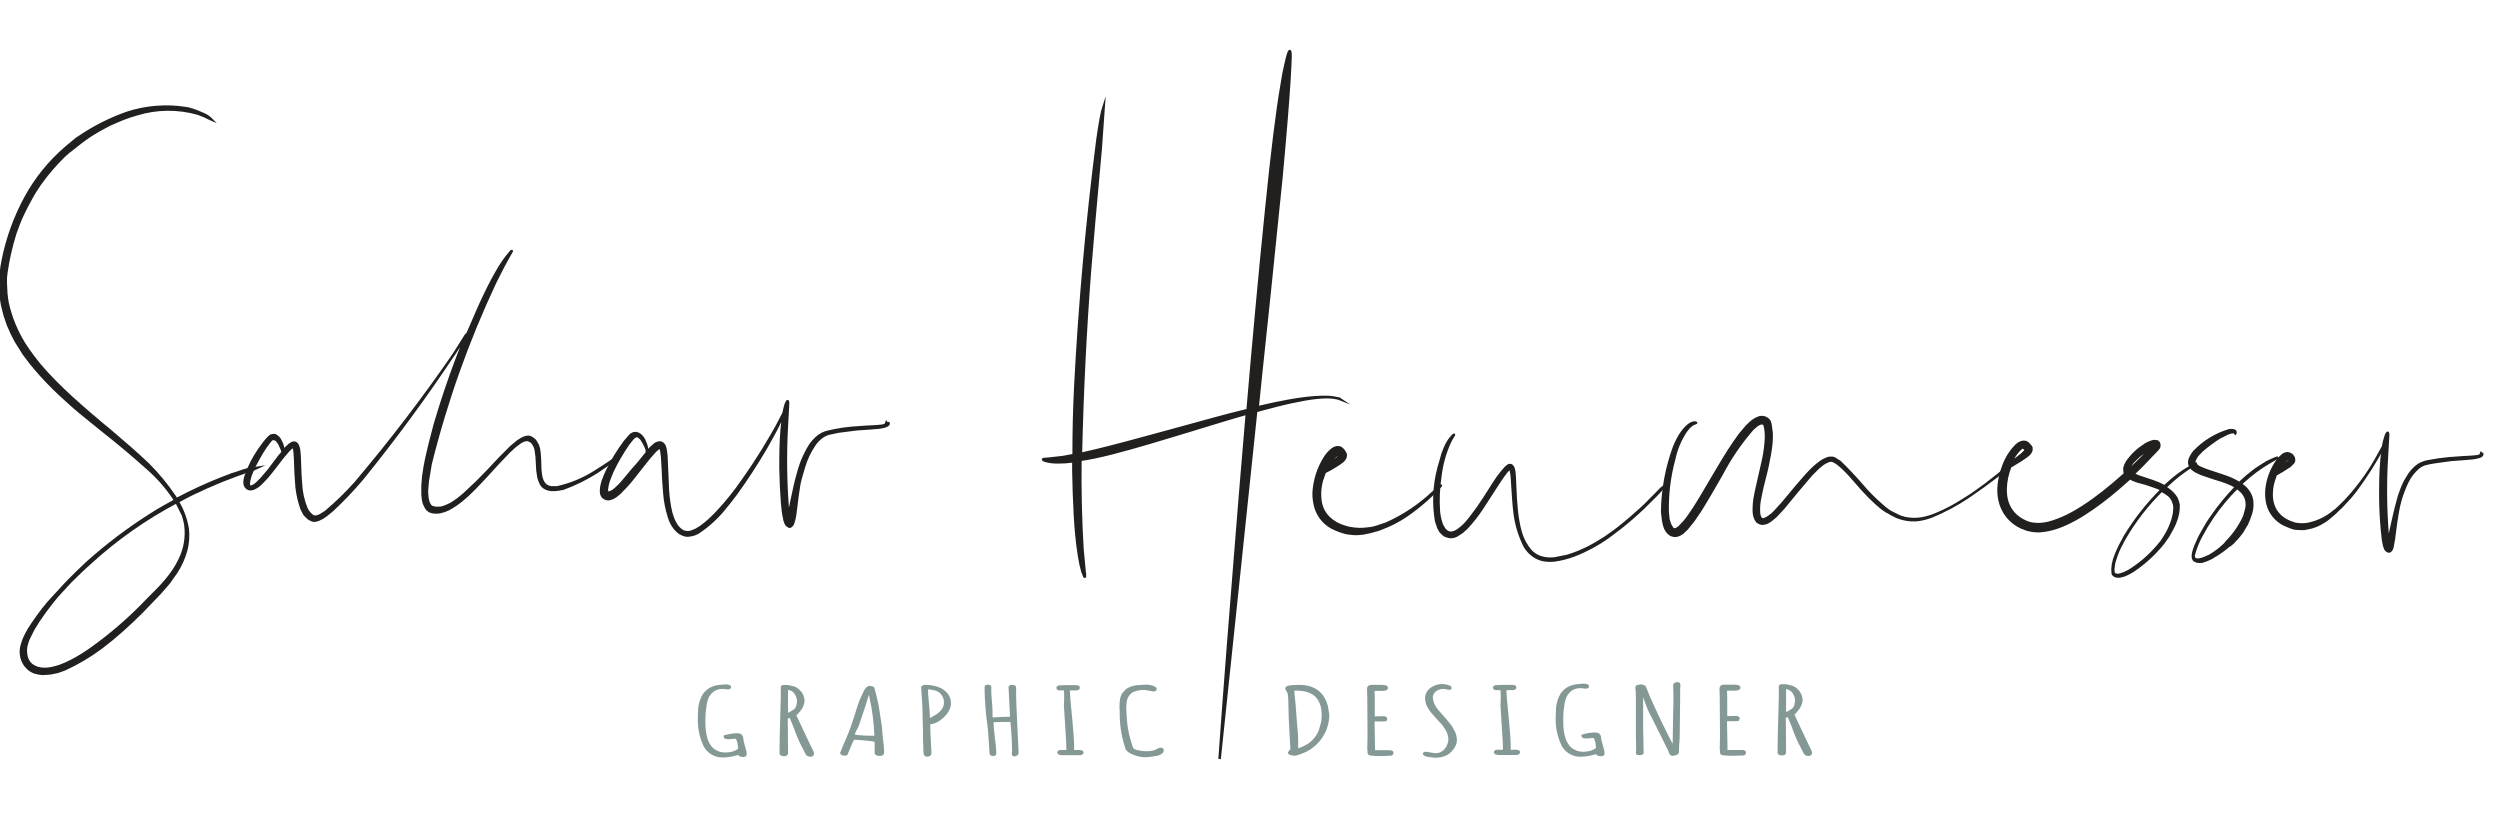
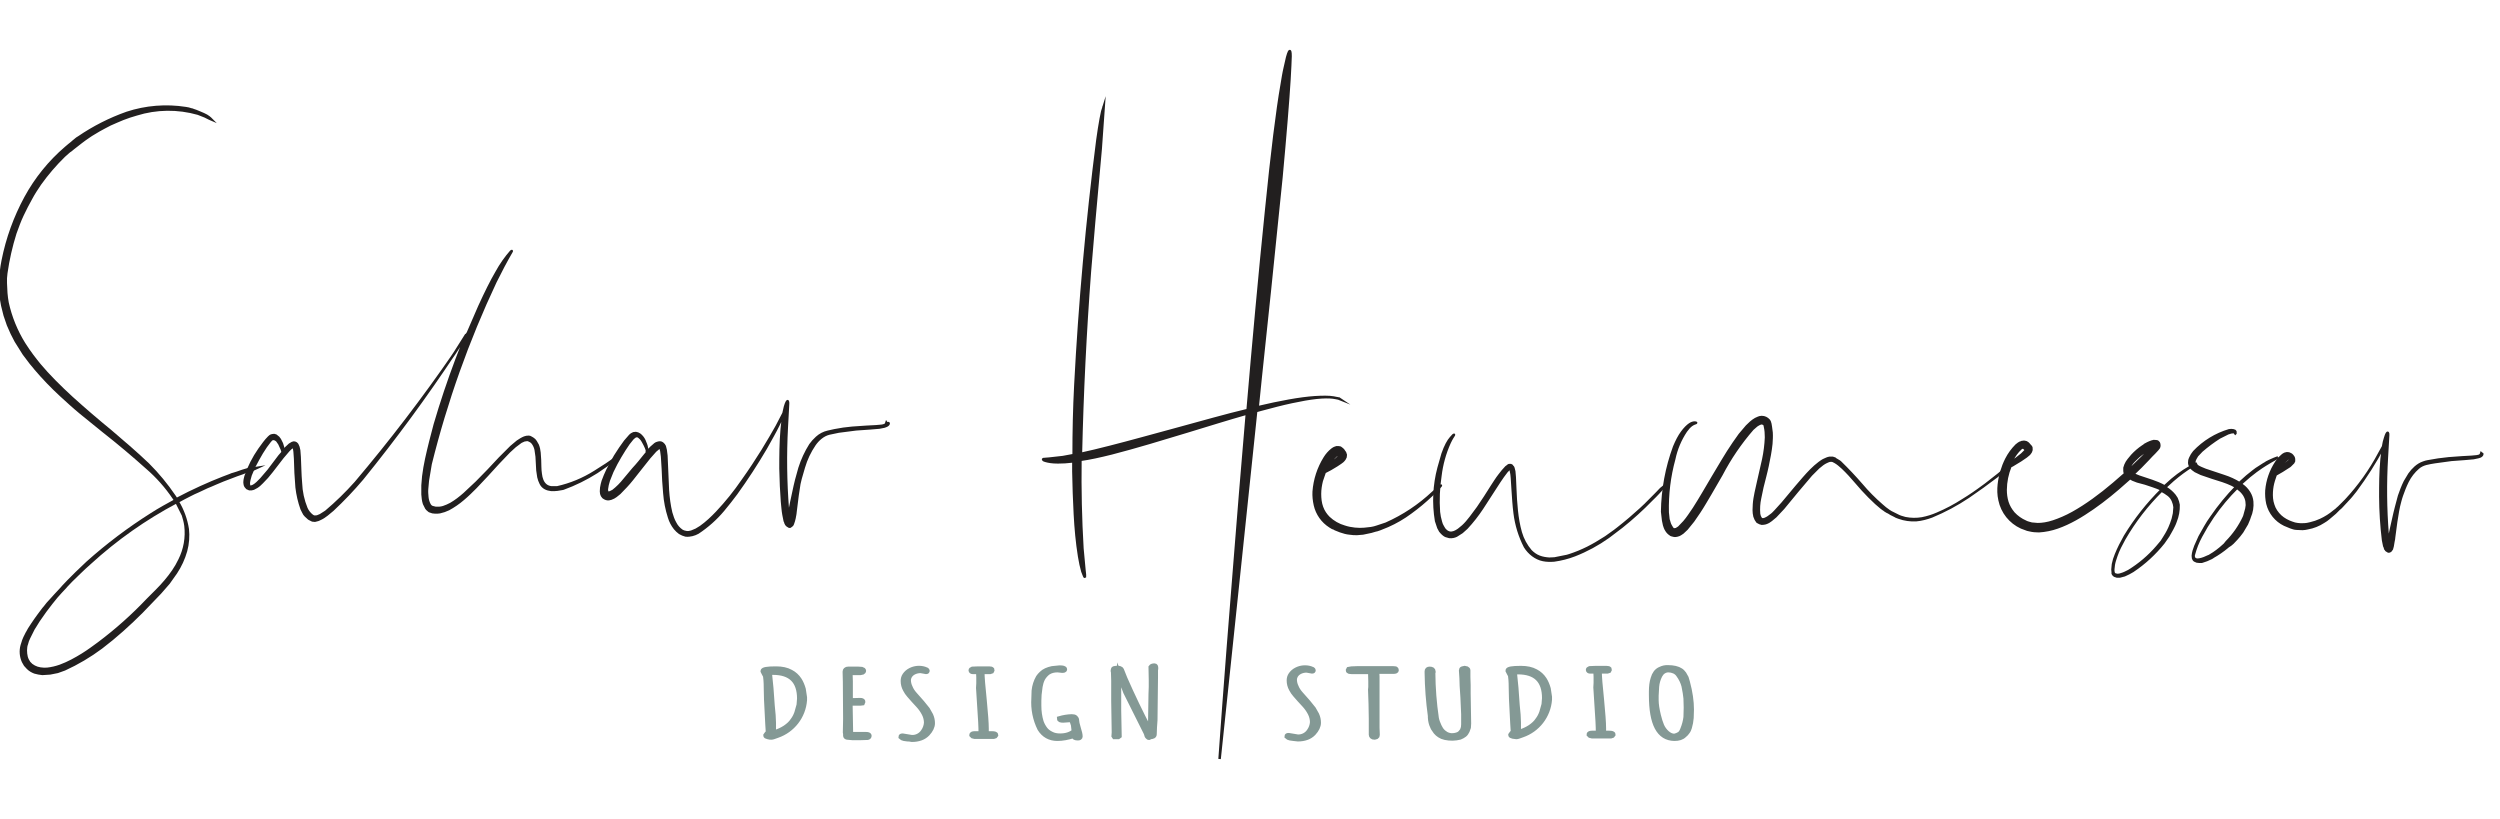
<svg xmlns="http://www.w3.org/2000/svg" version="1.2" baseProfile="tiny" viewBox="0 0 998.7 327">
  <g fill="#221F1F" stroke="#221F1F" stroke-miterlimit="10">
    <path d="M102.7 186.9a25 25 0 0 1-4.8 1.7l-1 .4-2.3.8-5.5 2.1-3.1 1.3-1.6.7-1.7.7-3.4 1.6-1.8.8-1.8.9a107 107 0 0 0-4.7 2.5 30.4 30.4 0 0 1 4 11c.3 2.7.1 5.8-.7 8.7a31 31 0 0 1-4 8.7l-2.9 4.1-3.4 3.9-7.3 7.6c-5 5-10.4 9.9-16.2 14.3a80.5 80.5 0 0 1-14.7 8.7l-2.8 1-3 .6-3.1.2a17 17 0 0 1-3.1-.6c-1-.4-1.9-.9-2.7-1.7l-1.1-1.2-.8-1.4a9.6 9.6 0 0 1-.5-6.5l.1-.3.1-.3.4-1.3.5-1.2.3-.6.3-.6.3-.6.3-.5.6-1.1 1.3-2 1.3-1.9 1.3-1.8 1.2-1.6.6-.8.6-.7 1.1-1.4 1.1-1.2 1-1.1.9-1 1.4-1.5 1.2-1.3.7-.8 2-2.1.7-.7.8-.8 1.8-1.8 4.3-4.1a193.5 193.5 0 0 1 25.6-19.3c3.1-2 6.4-3.8 9.5-5.5l-.5-.8a61.2 61.2 0 0 0-10.9-12.3 351 351 0 0 0-17.4-14.6l-9-7.3c-2.9-2.4-5.5-4.8-7.9-7a122 122 0 0 1-10.1-10.5l-.8-1-1.1-1.3-2.8-3.7-3.2-5.1-1.6-3.1-1.5-3.4-1.3-3.8-1-4c-.3-1.4-.5-2.8-.6-4.3l-.2-4.4.1-2.3v-.6l.1-.6.1-.6v-.6l.3-2.3.4-2.2a89 89 0 0 1 9.1-25.2A70.6 70.6 0 0 1 26.3 59l1.3-1.1 1-.8.8-.7.5-.4.6-.5.4-.3.5-.3a83.6 83.6 0 0 1 19.3-9.8 50.3 50.3 0 0 1 23.5-1.9l1.1.2 1 .3.5.1.5.2.9.3 1.7.7.7.3.7.3 1.2.6.9.6.6.5.4.4-.7-.3-.8-.4-1-.5-2.8-1.1a43 43 0 0 0-24.6.3 57 57 0 0 0-5.4 1.8l-2.6 1.1-2.5 1.1-2.3 1.2-2.2 1.2-1 .6-1 .6-.5.3-.5.3-.9.6c-2.4 1.6-4.2 3.1-5.5 4.1l-.9.7-.6.5-.5.4-.2.1-.5.4-1.8 1.6A83.6 83.6 0 0 0 16 73.5c-1.2 1.8-2.5 3.7-3.6 5.8-1.2 2.1-2.3 4.3-3.4 6.6s-2 4.8-2.9 7.3a99.7 99.7 0 0 0-3.6 15.9l-.1 1-.1 1v2l.2 4 .2 1.9.3 1.9a52.2 52.2 0 0 0 6.6 16.3c2.2 3.5 4.4 6.3 6.2 8.5 3.5 4.2 8 8.7 12.9 13.2a419 419 0 0 0 15.6 13.4c5.3 4.5 10.4 8.9 14.9 13.2a87 87 0 0 1 10.5 12.7l.8 1.2c6.6-3.5 13.1-6.4 18.5-8.5l2.9-1.1.7-.3.7-.2 1.3-.4 2.3-.8 1-.3 1-.3 3.8-.6zm-32.2 13.7A166.6 166.6 0 0 0 36 224.9c-3.2 2.8-5.7 5.4-7.5 7.1l-2 2.1-.5.6-.2.2-1.5 1.6-1.7 1.9-2.1 2.6c-1.5 1.9-3.3 4.3-5.1 7l-1.3 2.1-.7 1.1-.3.6-.3.6-.6 1.2-.6 1.2c-.4.8-.7 1.6-.9 2.5l-.2.6-.1.6-.1 1.3c0 .9.1 1.8.3 2.6s.6 1.6 1.1 2.3l.9.9 1.1.7c1.5.8 3.3 1 5.1.9 1.8-.2 3.5-.6 5.2-1.2 3.3-1.2 6.3-2.9 8.9-4.5 2.6-1.6 4.8-3.3 6.6-4.6A155.2 155.2 0 0 0 59 239.5l3.6-3.6a63 63 0 0 0 3.5-3.8c2.2-2.6 4.2-5.4 5.6-8.4a24 24 0 0 0 2.4-13.7c-.2-1.5-.6-2.9-1-4.2l-2.6-5.2z" />
    <path d="M245.9 183.3l-.9.7-2.5 1.8-4.1 2.8a69.1 69.1 0 0 1-13.4 6.6l-.5.1-.6.1-.6.1-.6.1-1.2.1H220.2c-.8-.1-1.7-.3-2.4-.7a4.1 4.1 0 0 1-1.8-1.9c-.4-.8-.7-1.6-.9-2.5l-.4-2.7-.3-5.5-.4-2.8a7 7 0 0 0-1.1-2.5c-.3-.4-.6-.7-1-.9l-.6-.3-.3-.1-.3-.1-1.3.2-1.3.6-2.4 1.8-2.3 2.1-4.4 4.6a398 398 0 0 1-9 9.7c-1.6 1.6-3.2 3.2-5 4.7a33.2 33.2 0 0 1-5.8 4l-1.7.7-1.8.5-.9.1h-1l-1-.1-.9-.3-.2-.1h-.1l-.1-.1-.2-.1-.2-.2a3 3 0 0 1-.8-.8l-.9-1.8c-.4-1.2-.5-2.5-.6-3.7v-3.6l.3-3.6c.3-2.4.7-4.7 1.2-7 1-4.6 2.2-9.2 3.4-13.7a360 360 0 0 1 8.7-26l3.9-10-4.6 7.3a652 652 0 0 1-37 50.4 147.8 147.8 0 0 1-11.8 12.4l-2.3 1.9c-.8.6-1.6 1.2-2.5 1.6-.5.2-.9.5-1.5.6l-.8.2-1-.1-.2-.1-.2-.1-.4-.2-.4-.2-.3-.2a12 12 0 0 1-1.2-1.1c-.4-.4-.7-.8-.9-1.3l-.7-1.4a39.1 39.1 0 0 1-2-8.6l-.4-5.8-.2-5.7-.2-2.8-.2-1.3-.2-.5-.1-.1v-.1h-.1a7.1 7.1 0 0 0-1.9 1.6l-2.3 2.7-4.4 5.7a39 39 0 0 1-3.8 4.3c-.7.7-1.3 1.3-2.1 1.8l-1.3.7-.8.2h-.9l-.9-.4-.6-.7-.2-.4-.1-.4-.1-.7c0-.9.2-1.8.4-2.5a44.3 44.3 0 0 1 5.5-10.8l1.9-2.6a20 20 0 0 1 1.9-2.2c.3-.3.7-.7 1.3-.8l.8-.1.7.2 1 .8.6.8.8 1.6.4 1.3c.2.7.2 1.3.2 1.6l1-1.1 1.5-1.4 1-.6.3-.1.4-.1.5.1.4.2.2.2.2.2.2.4.3.7.3 1.3.2 2.6.2 5.2c.1 1.7.1 3.5.3 5.2a29.6 29.6 0 0 0 2.2 10.2 7.7 7.7 0 0 0 2.3 2.9l.5.3.3.1h.7l.6-.1 1.2-.5 2.2-1.4a116.8 116.8 0 0 0 11.9-11.6 647.7 647.7 0 0 0 39.3-51.4l5.3-8.1.2-.3 4.6-10.6c2.6-5.7 4.9-10.3 6.9-13.7a46.5 46.5 0 0 1 5.8-8.3c.2-.2.3-.2.2 0a201.7 201.7 0 0 0-6.5 12.2 392 392 0 0 0-25.9 72.8l-1.1 6.6-.3 3.3c-.1 1.1 0 2.2.1 3.3.1 1.1.4 2.1.9 3 .2.4.5.7.9.9l.3.1.4.1.4.1.4.1h1.5l.8-.1.4-.1.4-.1c1-.3 2-.8 3-1.3 1.9-1.1 3.7-2.5 5.4-4l4.9-4.6 4.7-4.8 4.5-4.8 4.6-4.6 2.5-2.1c.9-.6 1.8-1.2 2.8-1.6.5-.2 1.1-.3 1.7-.3l.5.1.4.2.7.4c.5.3.9.7 1.2 1.2l.8 1.4c.4 1 .6 2 .7 3l.2 2.9c.1 1.9 0 3.8.3 5.6.1.9.3 1.8.6 2.5.3.8.8 1.5 1.4 2 .6.5 1.4.8 2.2.9h2.4a47.6 47.6 0 0 0 15-6.2l4.7-3 2.9-2c.4.1.7-.2.7-.2zm-134.3-1.1l1.3-1.5h-.1.1v-.1l-.1-.4-.2-.7-1-2.2-.9-1.3-.7-.5-.8-.2-.4.1-.4.2-.7.8-1.5 2a57 57 0 0 0-3.1 5.1l-1.6 3-1.4 3.3-.5 1.8c-.1.6-.3 1.2-.2 1.8l.1.7.1.2.2.1h.6l.8-.3c.5-.3 1.1-.7 1.6-1.2l1.5-1.5 3-3.5 4.3-5.7z" />
    <path d="M355 169.2c0 .2-.1.3-.3.5-.3.3-.8.5-1.4.7l-2 .4-3.6.3-5.7.4-7 .9-1.9.4-1.9.4c-1.2.3-2.3.9-3.3 1.7-1 .8-1.8 1.7-2.5 2.7a32 32 0 0 0-4.3 9.1l-1.3 4.5-.5 2.1-.7 4.6-.8 6.4-.1.9-.1.6-.1.5-.1.6-.3 1.2-.4 1.2c-.1.3-.3.6-.5.7l-.3.2-.3.2h-.3l-.2-.1-.3-.2-.2-.1-.2-.2-.2-.2-.1-.1-.1-.2-.1-.2-.1-.2-.1-.4-.1-.2-.1-.2-.1-.5-.2-1-.2-1c-.3-1.6-.4-3.4-.6-5.3-.3-3.8-.5-8.2-.6-13.1 0-4.9 0-10.2.5-15.9.2-2.4.5-4.3.8-5.9l-2.1 4.3c-1.3 2.7-3.1 5.8-5.1 9.4a229 229 0 0 1-11.8 18.1c-1.6 2.2-3.4 4.4-5.2 6.6a46.9 46.9 0 0 1-10.1 9c-.7.4-1.5.7-2.3.9-.8.2-1.7.3-2.6.2l-.3-.1-.3-.1-.6-.2-.6-.3-.6-.3c-.7-.5-1.3-1.1-1.9-1.8a13.3 13.3 0 0 1-2.3-4.4 42 42 0 0 1-1.9-9.7 161 161 0 0 1-.6-9.8l-.3-4.8-.3-2.3-.3-1-.2-.4h-.1-.1l-.1.1-.1.1-.2.1-1.3 1.1-2.4 2.7-4.6 5.8c-1.5 1.9-3 3.9-4.7 5.7l-2.6 2.7-1.5 1.2c-.5.4-1.1.7-1.9 1l-.9.2h-.5l-.5-.1-.5-.2-.5-.3a.8.8 0 0 1-.4-.4l-.3-.4c-.3-.6-.4-1.2-.4-1.7l.1-1.5c.1-.9.4-1.8.6-2.6l.9-2.3c.6-1.5 1.3-2.8 2-4.1l2-3.6c1.4-2.2 2.7-4.2 4-5.9l2-2.3.6-.5.8-.4.9-.1.8.2c.5.2.9.5 1.2.8a6.5 6.5 0 0 1 1.7 2.7c.5 1.1.7 2 .8 2.7l.1.9v.1l1.5-1.6 1.6-1.4.5-.3.3-.1.3-.1c.6-.2 1.3-.2 1.8.2l.2.2.2.2.2.2.1.2.2.3.1.3.3 1.2.3 2.3.2 4.6.4 9.2c.2 3 .6 6.1 1.3 9 .4 1.4.9 2.9 1.6 4.1a8.2 8.2 0 0 0 2.7 3.1l.4.2.5.2.9.2c.6.1 1.3 0 2-.2l1.9-.8 1.8-1.1c2.4-1.7 4.5-3.7 6.5-5.8a104.3 104.3 0 0 0 10.3-12.8c3-4.2 5.6-8.2 7.9-11.9 2.3-3.7 4.1-6.9 5.7-9.7l2.7-5.2.6-2.6c.5-1.8 1-2.5 1.1-2.2.2.2.1 1.3 0 3.1l-.4 7.3a248.2 248.2 0 0 0 .4 32.6l.1 1.3.1.6.1.5v.4l.1-.2v-.2l.2-1 .8-4 1.4-6.5.6-2.5 1.3-4.7a40.3 40.3 0 0 1 4.3-9.3c.7-1 1.6-2 2.6-2.9a9.8 9.8 0 0 1 4.4-2.3l.9-.2 1.8-.4a62 62 0 0 1 7-1l5.8-.4 3.8-.2 2.2-.2a4 4 0 0 0 1.4-.4c.3-.2.4-.4.4-.5l.1-.3.2.3c.7-.3.7-.2.7 0zm-97.2 12.4l.7-.8-.1-.1v-.1-.1h.1s.1.1.1 0v-.1l-.2-.7c-.2-.5-.4-1.2-.9-2.1l-.7-1.3c-.3-.5-.6-1-1.1-1.4-.4-.4-.9-.8-1.4-.7l-.4.1-.4.2-.8.7-1.6 2-1.6 2.4a92.4 92.4 0 0 0-3.3 5.6l-1.6 3.2-1.4 3.5-.5 1.8-.3 1.8.1.8.2.4.1.1H243.1l.6-.1 1.2-.6 1.2-1a25 25 0 0 0 2.3-2.3l4.6-5.5c1.6-1.7 3.2-3.7 4.8-5.7zm6.2-3.1zM534.9 159.2h-.2l-.4-.1-1.8-.3c-1.5-.2-3.8-.2-6.6.1-2.8.3-6.2.9-9.9 1.7-3.8.8-7.9 1.9-12.4 3.1l-1.8.5-6.1 58.2-8.5 80.8s2.2-31.5 5.7-74.6a8337 8337 0 0 1 5.2-63.4c-7.4 2.1-15.4 4.6-23.6 7.1-10.2 3.1-20.7 6.3-30.4 8.8-4.8 1.2-8.9 2.1-12.5 2.6a484.1 484.1 0 0 0 .8 35.4l.8 8.6.2 1.8v.9c-.1.1-.2 0-.3-.3l-.7-1.8-.7-2.8-.3-1.6-.3-1.6c-.9-5.6-1.4-11.2-1.7-16.8-.3-5.7-.5-11.3-.6-17.1v-4.1c-2.4.3-4.5.4-6.2.4-2.3 0-3.9-.3-4.9-.6l-.6-.2-.3-.2c-.2-.1-.2-.2 0-.3l2.4-.2 5.4-.6 4.3-.8c0-9.3.2-18.6.7-28.1a1307.1 1307.1 0 0 1 8.8-97.8c.9-6.5 1.8-11.4 2.5-13.5a1939.4 1939.4 0 0 0-1.2 17.1l-2.6 28.8-1.7 20a1385 1385 0 0 0-3.6 73c3.4-.7 7.3-1.7 11.7-2.8 7.9-2 17.5-4.7 27.5-7.4 9.2-2.5 18.6-5.2 27.4-7.3 2.3-26.8 4.8-54.4 7.4-79.7l1.7-16.3 1.6-13.7 1.5-11.3.7-4.7.7-4.2.6-3.6.3-1.6.3-1.4 1-4.4c.6-2.2 1-2.9 1.2-2.3.2.6.2 2.5 0 5.6l-.3 5.6-.5 7.3-.7 9-.9 10.6-1.1 12.2-1.4 13.6-3.2 31.3-3.7 35.1-1.2 11.8c8.9-2.1 16.9-3.6 22.9-4 3.1-.2 5.7-.2 7.4.1l2 .4.5.2-.3-.2zM575.6 194c-.2.2-1.6 1.8-3.8 3.9a79.8 79.8 0 0 1-8.3 6.9 47 47 0 0 1-9.1 5.3l-3.2 1.3-.9.3-.3.1h-.1l-.4.1-.7.2-1 .3-3.3.7-2.4.2c-.9 0-1.9 0-3-.2-1.1-.1-2.3-.4-3.7-.9l-1-.4-1-.4-.5-.3-.3-.1-.3-.1-.5-.3-.5-.3a13.7 13.7 0 0 1-6-8.5c-.4-1.8-.6-3.6-.5-5.4a29.7 29.7 0 0 1 4.4-13.5 13 13 0 0 1 2.9-3.3c.4-.3.8-.6 1.5-.8l.3-.1H534.8c.4 0 .7.1 1 .4l.4.3.2.2.2.2.2.3.2.3.3.4.3.9-.1.9-.2.4-.2.4-.4.5-.4.4-.8.6-1.5 1-2.5 1.5-2.3 1.2-1.2 3.5c-.4 1.6-.7 3.4-.7 5.2 0 1.8.2 3.7.8 5.3.6 1.7 1.6 3.1 2.7 4.2a15.2 15.2 0 0 0 6.3 3.6c2.7.9 5.7 1.1 7.9.9l2.7-.3 1-.2.4-.1 1-.3 3.6-1.2a66.8 66.8 0 0 0 18.8-12.5c2-1.6 3.3-3 3.1-2.7zm-44.3-9.2l-.4.7-.4.7.7-.6 2.2-1.8 1.1-1 .4-.5v-.2l-.5-.5-.3.1-.6.5-.7.7-1.3 1.7-.2.2z" />
    <path d="M665.7 193.3l-1.5 1.7c-1 1.1-2.4 2.7-4.4 4.6a127.2 127.2 0 0 1-11.9 10.8l-5.4 4.1a62 62 0 0 1-13.5 7.3c-2.6 1-5.3 1.7-8.2 2.1-1.4.1-3 .1-4.4-.2-1.5-.3-2.9-1-4.1-1.9-1.2-.9-2.3-2.1-3.1-3.4a40.1 40.1 0 0 1-4.1-13.3c-.4-3.1-.6-6.3-.8-9.4l-.3-4.7c-.1-.8-.1-1.6-.3-2.3l-.2-1.1-.1-.2-.1-.1-.1-.1h-.1l-.4.3-.8.8-1.5 2a102 102 0 0 0-2.8 4.2l-5.5 8.5a60.3 60.3 0 0 1-6.2 7.9l-1.9 1.7-2.2 1.4c-.8.4-1.8.6-2.8.5l-1.4-.4-.2-.1-.2-.1-.3-.2-.5-.4-.6-.6-.5-.6-.7-1.3-.9-2.7a50.2 50.2 0 0 1 1-21.2l1.6-5.6c1.1-3.2 2.3-5.3 3.3-6.4l1-1.1c.2-.2.3-.2.2 0-.2.3-.9 1.3-1.7 3a45.2 45.2 0 0 0-3.7 13.3 65.7 65.7 0 0 0-.6 14.4l.3 2 .5 2c.2.7.4 1.3.8 1.9.3.6.7 1.2 1.2 1.6.4.4 1 .7 1.5.8.6.1 1.2 0 1.8-.2.6-.2 1.2-.6 1.8-1l1.7-1.4c1.1-1 2.1-2.2 3.1-3.5l2.9-3.9c1.9-2.7 3.7-5.6 5.6-8.6 1-1.5 1.9-3 3-4.4a32.6 32.6 0 0 1 2.7-3.2l.7-.5.1-.1.1-.1.3-.1h.6l.4.2.3.4.1.1.1.1.1.2.1.3.3 1.2.2 2.3.2 4.5c.1 3 .3 6 .6 8.9.3 2.9.8 5.9 1.6 8.7a19.7 19.7 0 0 0 4 7.4c1 1 2.1 1.8 3.4 2.3 1.3.5 2.6.7 4 .8l2.1-.1.5-.1.5-.1 1-.2.5-.1.5-.1 1-.2.5-.1.5-.1 1-.3a53 53 0 0 0 7.3-3l1.7-.9 1.6-.9 3.1-1.9.8-.5.7-.5 1.4-1 1.4-1 1.3-1 2.5-2 2.4-2c3-2.6 5.6-4.9 7.6-7 2.1-2 3.6-3.7 4.7-4.8 1.7-1.3 2.2-2 2.2-2z" />
    <path d="M802.6 186l-1.1.9-3.1 2.6-5.1 4a235 235 0 0 1-7 5 84.2 84.2 0 0 1-14.6 7.8c-1.9.7-4 1.3-6.3 1.5-2.2.1-4.6-.2-6.8-1l-.8-.3a3 3 0 0 1-.8-.4l-.4-.2-.4-.2-.8-.4-.8-.5a.8.8 0 0 0-.4-.2l-.4-.2-.8-.5a3 3 0 0 0-.7-.5l-.4-.3-.4-.3-.7-.6-1.4-1.2-2.7-2.6a95.1 95.1 0 0 1-5.2-5.7c-1.7-2-3.5-4-5.4-5.8-1-.9-2-1.8-3.1-2.4l-.4-.2-.2-.1-.2-.1-.4-.1h-.4c-.6 0-1.1.2-1.7.5-1.2.5-2.2 1.4-3.3 2.3l-2.9 2.9-5.5 6.5-5.6 6.8-3.1 3.3-1.8 1.5c-.6.5-1.3.9-2.2 1.2a6 6 0 0 1-1.5.2 4 4 0 0 1-1.5-.6l-.2-.1-.1-.1-.2-.3-.2-.3-.2-.3-.5-1.2c-.2-.8-.3-1.7-.3-2.5l.1-2.4c.1-1.6.4-3.1.7-4.6l1-4.5 2-8.8a53 53 0 0 0 1.1-8.8c0-1.5-.1-2.9-.4-4.2l-.1-.5v-.1-.1l-.1-.1a.8.8 0 0 0-.4-.4l-.5-.2h-.3H703.4a7 7 0 0 0-1.7.9l-1.6 1.4a94 94 0 0 0-12.4 18.2l-4.4 7.6c-1.5 2.5-2.9 5-4.5 7.4l-2.4 3.5-2.6 3.2-1.6 1.5c-.6.4-1.2.9-2.1 1.1-.4.1-.9.2-1.4.1l-.4-.1-.4-.1-.3-.1-.2-.1-.1-.1a4.8 4.8 0 0 1-1.7-1.8c-.4-.6-.6-1.3-.8-1.9l-.4-1.9-.4-3.5a78.2 78.2 0 0 1 4.8-25.9c1-2.4 2-4.3 3.1-5.8s2.2-2.6 3.1-3.2l.7-.4.6-.2.5-.1h.4c.4 0 .5.1.2.2-.2.1-.8.2-1.5.7-.4.2-.7.6-1.2 1l-1.2 1.5a31.8 31.8 0 0 0-4.7 11.2 73.7 73.7 0 0 0-2.6 21.3l.3 2.8.1.3.1.3.2.7.2.6.3.6.6 1 .2.2.1.1.1.1.1.1H668.8l.8-.1 1.1-.7 2.1-2.2c1.4-1.6 2.6-3.5 3.9-5.4 2.5-3.9 4.9-8.1 7.5-12.5l4-6.7c1.4-2.3 2.8-4.6 4.4-6.9l2.4-3.4 2.8-3.3c1-1 2.1-2.1 3.5-2.9l1.1-.5.6-.2.8-.1c1.1 0 2.1.5 2.8 1.3l.2.3.2.4.1.4.1.3.1.6.1.6.3 2.3c.1 1.5 0 3-.1 4.5-.3 3-.9 5.9-1.5 8.8-.6 2.9-1.4 5.7-2.1 8.6l-.9 4.3a21 21 0 0 0-.4 6.3c.1.6.3 1.2.6 1.6l.1.2.1.1.1.1.1.1.6.1.8-.2.8-.4c.6-.3 1.1-.8 1.7-1.2s1.1-1 1.6-1.5l2.9-3.2 5.6-6.7c1.9-2.2 3.8-4.5 5.8-6.5 1-1 2.1-2 3.3-2.9.6-.4 1.2-.9 1.9-1.2.7-.3 1.4-.7 2.2-.8h1.2l.3.1.3.1.3.1.1.1.1.1 1 .6.5.3.4.3a147.7 147.7 0 0 1 8.5 9 72.8 72.8 0 0 0 8.1 8.2l.7.6.7.6 1.5 1.1.8.5.4.2.4.2.8.4.8.4.4.2.4.2.8.3 1.7.5a18.4 18.4 0 0 0 6.7.1 29 29 0 0 0 6.1-1.9 67.7 67.7 0 0 0 10.2-5.4c3-1.8 5.6-3.7 7.9-5.3l5.8-4.3 3.5-2.8a5.4 5.4 0 0 1 1.3-1.4z" />
    <path d="M877.6 185.1c-.3.2-1.8.9-3.8 2.3a61 61 0 0 0-7.6 6.1l-1.3 1.2.5.3a13 13 0 0 1 3.3 2.9l.8 1.2.5 1.3.3 1.3a16.4 16.4 0 0 1-1.2 6.6c-.4 1.2-.9 2.1-1.3 2.9l-1 1.8-.3.5-.1.2-.1.2-.4.6-1.6 2.3a54.1 54.1 0 0 1-12.3 11.3c-1 .6-2.1 1.2-3.3 1.7l-1.9.5h-1.1l-.3-.1-.3-.1-.3-.1-.3-.2-.2-.2-.2-.3-.1-.2v-.4-.1l-.1-1.1.2-2.1.5-2 .7-1.9c1-2.5 2.3-5 3.6-7.3a97.2 97.2 0 0 1 14.7-18.6c-1.1-.5-2.2-1-3.5-1.4a56.8 56.8 0 0 0-6.3-1.9l-1.8-.7-1.1-.6-1.6 1.4c-4.2 3.8-8.6 7.4-13.2 10.6-4.6 3.2-9.3 6-14.2 7.7a27 27 0 0 1-7.4 1.5c-1.2 0-2.5-.1-3.7-.4l-.9-.2-.8-.3-.8-.3-.8-.3a15.4 15.4 0 0 1-8.7-10.9c-.5-2.2-.5-4.3-.3-6.2a29.7 29.7 0 0 1 3-10.2 21.7 21.7 0 0 1 4-5.5l.9-.7.5-.3.6-.2.2-.1h.2l.4-.1h.4l.4.1.4.1.3.2.3.2.2.2.7.8.1.1.1.1.2.3.1.3v.4c.1.4-.1.9-.3 1.3l-.6.8-1.2 1-2.2 1.5-3.3 2-.8.4a25.4 25.4 0 0 0-1.9 9.4c0 1.6.2 3.3.7 4.9.5 1.6 1.4 3.1 2.5 4.4a14.3 14.3 0 0 0 4.8 3.4l.4.2.6.2.7.2.4.1.2.1h.2l2.3.2c1.8 0 3.9-.3 6.3-1.1s5-1.9 7.7-3.4c5.4-3 11-7.1 16.4-11.7l4.6-4a2 2 0 0 1-.3-1v-1.3l.4-1.2c.3-.7.7-1.4 1.2-2l1.4-1.7a24.3 24.3 0 0 1 4.3-3.7l.5-.3.2-.2.1-.1.2-.1c1.2-.7 2.4-1.2 3.4-1.4l1.2.1c.2.1.4.1.5.3.2.1.3.3.4.6l.1.6v.4l-.1.3v.1l-.1.2-.1.2-.1.1-.3.4-1.3 1.4-1.1 1.1-1.4 1.5-2.9 3-3 2.9.6.3 1.7.7c3.4 1.2 7 2.1 10.2 3.9l3-2.7a49.7 49.7 0 0 1 9.9-6.5zm-74.4-.1l1-.8 1.6-1.2 1.9-1.5.9-.9.2-.2.1-.1.1-.1.1-.1.1-.1v-.1-.3l-.1-.1-.1-.1-.5-.5-.2-.1h-.1-.1-.1-.1l-.3.1-.3.2-1.1 1.1a18.6 18.6 0 0 0-3 4.8zm63 12.7c-.8-.6-1.7-1.2-2.7-1.7a91 91 0 0 0-14.9 19.3c-1.2 2.2-2.4 4.4-3.2 6.8-.4 1.2-.8 2.3-1 3.5l-.2 1.8v.8l.2.8c.1.2.3.4.6.5l.8.2c.6 0 1.1-.1 1.6-.3 1.1-.3 2-.8 3-1.3a48.2 48.2 0 0 0 11.3-9.6l1.6-1.9.4-.5.1-.2.7-1.1c.5-.8 1.3-2 2.2-4 .4-1 .9-2.1 1.3-3.5l.5-2.2.2-2.5c-.1-.9-.3-1.7-.7-2.6-.4-.9-1-1.7-1.8-2.3zm-15.8-9.8l1.6-1.5 3.7-3.6 1.8-1.8.8-.8.1-.2.1-.2-.1-.1h-.2l-.4.2h-.1l-.3.2-.8.5c-1 .7-2 1.4-2.8 2.2-.8.8-1.6 1.5-2.2 2.3-.6.8-1.1 1.6-1.2 2.3v.5z" />
    <path d="M909.8 182.8c.1.1-1.7.9-4.9 2.9-1.6 1-5.1 3.3-9.1 7l-.7.7.6.4a10 10 0 0 1 2.8 3 8.1 8.1 0 0 1 1.2 3.6 12.5 12.5 0 0 1-1 6.1l-.3.9-.8 1.9-1.9 3.2c-1.5 2.1-3.3 3.9-3.8 4.4-.5.5-1.2 1-1.9 1.4l-.2.2a38.4 38.4 0 0 1-5.8 4l-.1.1-.5.3a20 20 0 0 1-3.8 1.5h-.1H879.2h-.1-.6l-.9-.1-.9-.4c-.3-.2-.5-.6-.6-.9l-.1-1c.1-1.3.5-2.5 1-3.8l1.7-3.8 2.2-3.9.6-1 .6-1 1.3-1.9c3-4.4 6.5-8.6 9.9-12.1l-1.7-.9c-2.3-1.1-5-1.9-7.9-2.8l-4.4-1.5-2.3-1.1-1.1-.8c-.4-.3-.7-.7-1-1.3-.3-.5-.4-1.1-.3-1.7 0-.6.2-1.1.4-1.5.4-.9.9-1.7 1.5-2.4a31.8 31.8 0 0 1 14-8.6c.6-.1 1.1-.1 1.6 0l.6.2.2.2.1.2v.6l-.1.1c-.1-.1-.1-.6-.6-.6l-1 .1-1.3.4-3.4 1.7a61.1 61.1 0 0 0-7.1 5.3l-1.8 1.9-.7 1.2c-.2.4-.4.8-.4 1.2v.7l.1.1.1.1 1 .9c.9.6 2 1 3.2 1.5l7.5 2.5a28 28 0 0 1 6.1 2.8l.2-.2c1.9-1.8 3.8-3.4 5.4-4.6l1.2-.9 1.1-.7 1.7-1.1.7-.4.6-.4 1.2-.6 1.8-.8 1.3-.5zm-16.1 12a80.5 80.5 0 0 0-9.7 11.6l-2.5 3.9-2.2 3.9a32.6 32.6 0 0 0-2.9 7.3l-.1.4v.4l.2.7.1.1.6.4.7.1.8-.1c1.1-.2 2.4-.7 3.6-1.3h.1c.9-.5 2.7-1.6 4.6-3.2l1.7-1.5.8-1a35.5 35.5 0 0 0 6.9-9.9l.2-.5.8-2.9.2-1.4-.1-1.4c-.1-.9-.5-1.9-1-2.7a8.7 8.7 0 0 0-2.3-2.4l-.5-.5z" />
    <path d="M991.6 181.5c0 .2-.1.3-.3.5-.3.3-.8.5-1.3.6l-1.9.4-3.4.3-5.4.4-6.6.9-1.8.3-1.8.4c-1.1.3-2.2.8-3.1 1.6a17.5 17.5 0 0 0-4.2 5.4c-1 2-1.7 3.9-2.3 5.6-.6 1.7-.9 3.2-1.2 4.3l-.4 2-.7 4.3-.8 6-.1.9-.1.5-.1.5-.1.6-.2 1.2-.3 1.1-.5.7-.3.2-.3.1h-.3l-.2-.1-.3-.2-.2-.1-.2-.2-.1-.2-.1-.1-.1-.1-.1-.3-.1-.4-.1-.2-.1-.2-.1-.4-.2-1-.2-1a150.5 150.5 0 0 1-1.1-17.4c0-4.6 0-9.7.5-15l.6-4.7a139.4 139.4 0 0 1-10.9 17.2c-1.1 1.4-2.2 2.8-3.2 3.8l-2.4 2.6-.7.7-.3.2-.4.4-.5.5-.8.8-2.6 2.2-.9.7-1.1.7a17 17 0 0 1-6.3 2.5l-.5.1-.5.1-1.1.1-2.4-.1a5 5 0 0 1-1.2-.2l-.6-.2-.3-.1-.3-.1-2.4-1a12.7 12.7 0 0 1-6.8-8.4c-.4-1.8-.5-3.6-.4-5.3a24 24 0 0 1 3.9-11.2l.8-1.1.9-1 1-.9a3 3 0 0 1 1.4-.6h.6l.5.1.4.2.2.1.2.1c.3.3.6.5.8.9.1.2.3.5.3.8v.9l-.2.4-.1.2-.1.1-.2.2-.2.2-.7.7a3 3 0 0 1-.7.5l-2.5 1.6-2.6 1.5-.8 2.4a19 19 0 0 0-.8 4.5c-.1 1.7 0 3.5.6 5.2.5 1.7 1.6 3.3 2.9 4.5 1.3 1.2 3 2.1 4.5 2.6l1.2.4 1.1.2 1.1.1h1c1.3 0 2.3-.2 3-.4l2.1-.6 2-.8a24.1 24.1 0 0 0 5.5-3.5l.8-.6.3-.3.8-.7 2.7-2.7a87.4 87.4 0 0 0 13.4-18.8l1.5-2.7c.2-1.4.5-2.5.8-3.4.5-1.7.9-2.3 1.1-2.1.2.2.1 1.2 0 2.9l-.4 6.9a222.9 222.9 0 0 0 .3 30.8l.1 1.2.1.6.1.5v.4l.1-.1v-.2l.2-.9.8-3.8 1.4-6.2.6-2.4 1.2-4.5c.6-1.7 1.3-3.7 2.3-5.7l1.8-3c.7-1 1.5-1.9 2.4-2.7.9-.8 2-1.5 3.2-1.9l.9-.3.9-.2a86.4 86.4 0 0 1 8.3-1.2l5.5-.4 3.6-.2 2.1-.2c.6-.1 1.1-.2 1.3-.4.3-.2.4-.3.4-.5l.1-.3.2.2c.3-.1.3.1.2.2zm-81.5 6.1l1.9-1.5 1.1-.8 1.1-.9.5-.5.2-.3-.5-.5-.2-.1h-.1l-.1.1-.1.1-1.3 1.2a7.3 7.3 0 0 0-2.5 3.2z" />
  </g>
-   <g fill="#849995" stroke="#849995" stroke-miterlimit="10">
-     <path d="M281.7 298.2a23.6 23.6 0 0 1-2.4-12.1l.1-3.1a13.5 13.5 0 0 1 1.7-5.3c.3-.5.8-1 1.3-1.5 1-1 2.4-1.6 4.2-2l3-.3c1.3 0 2 .2 2 .6 0 .3-.3.4-1 .4l-.9-.1-.9-.1c-1.5 0-2.7.3-3.8 1a8 8 0 0 0-2.2 2.5c-.5 1-.8 2-1 3.2l-.4 3.2-.1 2.4v2c0 2.3.3 4.4.9 6.4.4 1.2 1 2.2 1.6 3 .6.8 1.4 1.4 2.4 1.9 1.1.6 2.3.8 3.6.8 2.3 0 4.2-.6 5.6-1.8l-.3-2.6-.5-1.5c-.3-.4-.6-.6-.9-.6l-1.3.1-1.4.1c-1 0-1.5-.2-1.5-.6a20 20 0 0 1 4.9-.8c.7 0 1.2.1 1.5.4.3.3.5.6.5 1.1 0 .5.2 1.6.7 3.2.4 1.3.7 2.4.7 3.2 0 .4-.3.6-.9.6-1.1 0-1.6-.3-1.6-.8l.1-.1v-.1c-2.5.8-4.7 1.2-6.7 1.2a8 8 0 0 1-7-3.9zM322.3 301.1l-.8-1.6a53.9 53.9 0 0 1-2.7-5.6l-1.3-3.5-1.7-4.2-.7.2-.9.2.1 13.8v.5c0 .5-.4.7-1.2.7l-.9-.2c-.2-.1-.3-.3-.3-.4v-.5l.1-7.3.1-3.5.3-10.7v-4.6c0-.2.4-.3 1.2-.3 1.1 0 2.2.2 3.2.5s1.8.8 2.3 1.4a5.4 5.4 0 0 1 1.8 3.8c0 1.1-.4 2.3-1.3 3.6l-1 1.2c-.4.4-.7.8-1.1 1l4 8.5 3.1 6.5.1.4-.2.6c-.2.2-.4.2-.7.2-.7 0-1.2-.2-1.5-.7zm-6.3-16.4c.8-.5 1.4-.8 1.8-1.2.3-.3.6-.8.8-1.5l.3-1.8c0-1-.3-2-.9-3a4 4 0 0 0-3.4-2.1h-.1-.2v10.1c.3.2.9 0 1.7-.5zM350.3 301.3l-.4-.4v-4.7c0-.3-1.1-.6-3.4-.8-2.2-.2-4.1-.4-5.5-.4l-.4.5-.4.8-1.7 4-.3.8c-.1.2-.3.3-.7.3l-1-.2c-.3-.1-.4-.3-.4-.4l.1-.1.7-1.8 1.4-3.3 1-2.4c.4-.8 1.1-2.8 2.1-5.9l.4-1.2c1.1-3.7 1.9-6 2.4-7l1.2-2.6c.2-.5.5-1 .9-1.4.4-.4.7-.6 1-.6.7 0 1.2.1 1.5.4A74 74 0 0 1 351 285l.9 6c0 1 .1 2.6.4 4.7.3 2.1.4 3.7.4 4.7v.1l-.2.7c-.2.2-.6.3-1.3.3l-.9-.2zm-.5-7.2a84.3 84.3 0 0 0-2-15.7l-.3-1.4-.1-.4-.1-.4c-.4.5-.7 1.3-1 2.2l-1 3.3-2.7 8.1-.6 1.2a6 6 0 0 0-1 2.7v.2c1.9.3 4.2.5 6.7.5h.9c.8.1 1.2 0 1.2-.3zM369.4 300.4l-.1-3.2-.1-3.2v-2.9l-.1-2.9c0-3.2-.1-6.2-.3-8.9l-.1-1.3-.2-3.5.2-.1.3-.2.3-.1h.5c1.5 0 2.9.2 4.2.6 1.3.4 2.3.9 3.1 1.6a5.9 5.9 0 0 1 2.3 4.5 6 6 0 0 1-1 3.3c-.6 1.1-1.6 2.1-2.9 3.1a8 8 0 0 1-4.4 1.7l.1 4 .1 1.9.3 5.9c0 .4-.1.7-.3.8-.2.2-.6.3-1.2.3-.5-.2-.7-.6-.7-1.4zm2.3-13.1l.6-.3.5-.3.5-.3c2.9-1.6 4.3-3.5 4.3-5.9 0-1.3-.5-2.6-1.5-3.7a4.8 4.8 0 0 0-2.3-1.4c-1-.3-2.2-.5-3.6-.5 0 1.4.1 3.4.4 6.1.3 2.7.4 4.8.4 6.1l.1.1.6.1zM404.9 301.6l-.2-.4v-.4l.1-.4c0-3.3-.2-7.4-.7-12.5H401l-4.6.1c0 1.8.2 3.9.5 6.5.4 2.9.6 5.1.6 6.5 0 .4-.2.5-.7.5-.7 0-1-.2-1-.5l-.3-4.9-.4-5.3a119 119 0 0 1-1.3-16.4c0-.2.3-.4.9-.4l.6.1c.2.1.2.2.2.3v2.7l.3 3.7.1 1.2.1 2.4v1.8c0 .6.1.9.3.9l2.5-.1 1.3-.1 3.8-.1.1-.1-.3-6.1-.3-6.1c0-.3.3-.4.9-.4l.8.1.3.3c0 4.7.2 9.8.5 15.4l.5 10.4v.5l-.2.5a1 1 0 0 1-.6.2c-.3.3-.6.2-.7.1zM424 301.2l-.8-.2-.4-.4c0-.3.4-.5 1.1-.5h2.6c0-2.8-.2-6.2-.5-10.4l-.5-7.9.1-1.8v-2.4l-.1-2.3h-2.3c-.4 0-.7-.2-.7-.5 0-.2.2-.4.5-.5l2.4-.1h4.3l.9.1c.3.1.3.2.3.4l-.2.4-.6.2h-2.3l-.8.1-.1.1c0 1.9.3 5.6.9 11.3.5 5.3.8 9 .8 11.3v1l-.1 1h2.4c1 0 1.5.2 1.5.5l-.3.4-.6.2H424zM453.1 301.1a6.6 6.6 0 0 1-2.9-1.8 43.3 43.3 0 0 1-2.4-13.3v-1.9l-.1-1.8c0-1.2.1-2.5.4-3.7.2-.6.4-1.1.7-1.5l1.2-1.3c1-.8 2.4-1.4 4.4-1.6l3.4-.2c.8 0 1.7.1 2.5.4.9.3 1.3.6 1.3.9 0 .3-.4.4-1.1.4l-1.5-.3-1.8-.3c-1.2 0-2.3.1-3.3.4-1 .3-1.8.6-2.3 1.1-.5.4-.9.9-1.3 1.6-.4.7-.6 1.3-.7 2l-.2 2.2.1 2 .1 1.9a42.7 42.7 0 0 0 2.7 12.9c.5.5 1.3.8 2.3 1 1 .2 2.1.4 3.3.4 2 0 3.6-.3 4.6-1a2 2 0 0 1 1.3-.4c.4 0 .6.2.6.5 0 .4-.2.8-.7 1.1-.5.3-1.1.6-2 .7-1.4.3-2.9.5-4.6.5-1.3-.1-2.6-.3-4-.9zM515.8 301.2c-.5-.1-.8-.3-.8-.5l.5-.7c.4-.3.5-.6.5-.7l-.2-3.2-.5-9.8-.1-4.4c0-2.7-.2-4.3-.3-5l-.5-.9-.5-1c0-.6 1.7-.9 5-.9h.3c2.2 0 4.2.4 5.8 1.3a9 9 0 0 1 3.4 3.1c.7 1.1 1.2 2.3 1.6 3.7l.5 3.3v1.1a16.2 16.2 0 0 1-10.9 14.1c-1.1.4-1.9.7-2.3.7l-1.5-.2zm2.6-1.7a16 16 0 0 0 4.4-2c1.3-.9 2.3-1.8 3-2.9.7-.9 1.2-1.9 1.6-3l.9-3.2.2-2.5c0-7-3.5-10.5-10.6-10.5-.9 0-1.4.1-1.4.4l.3 3 .3 3 .5 6.9c.3 2.8.5 5.1.5 6.8v4h.3zM547.4 301.3c-.4-.1-.6-.3-.6-.6v-.7l-.1-.6v-.1l.1-5.3-.1-14.9-.1-4c0-.3.1-.5.3-.7.2-.2.5-.3.9-.3h4.1l1.4.1c.4.1.7.3.7.6 0 .2-.1.3-.4.5l-.9.2H549.4l-.6.1-.2.3.1 3.1v7.6l.1.1h.2l3.6-.1c.7 0 1.1.2 1.1.5l-.2.5-.8.1h-3.8c-.2 0-.3.1-.3.2l.1 5.3.1 5.7v1.3H555c.8 0 1.2.2 1.2.5 0 .4-.2.6-.6.7l-3.2.1h-2.8l-2.2-.2zM571.5 302l-1.4-.2c-.5-.1-.9-.3-1.2-.6 0-.3.2-.4.7-.4l1.8.3 1.8.3a5.2 5.2 0 0 0 4.6-2.3 6.9 6.9 0 0 0 1.3-3.6 8 8 0 0 0-.9-3.6 15 15 0 0 0-2.4-3.4 115.2 115.2 0 0 1-3.6-4c-.6-.7-1.1-1.4-1.5-2.2a7 7 0 0 1-.9-3.5c0-.8.2-1.6.7-2.3s1.2-1.4 2.2-1.9a7.5 7.5 0 0 1 5.6-.5c.7.2 1.1.4 1.1.7 0 .2-.1.3-.4.3l-1.1-.2-1.1-.2a6 6 0 0 0-2.7.6c-.8.4-1.3.9-1.7 1.5-.3.5-.5 1.1-.5 1.7 0 .9.2 1.9.7 2.9.4 1 1 1.9 1.8 2.8l2.3 2.6.7.8 2.1 2.6 1.3 2.3c.5 1.1.7 2.2.7 3.2 0 1.4-.7 2.8-2 4.2a7 7 0 0 1-2.6 1.7c-1.1.4-2.3.6-3.6.6l-1.8-.2zM598.4 301.1l-.8-.2-.4-.4c0-.3.4-.5 1.1-.5h2.6c0-2.8-.2-6.2-.5-10.4l-.5-7.9.1-1.8v-2.4l-.1-2.3h-2.3c-.4 0-.7-.2-.7-.5 0-.2.2-.4.5-.5l2.4-.1h4.3l.9.1c.2.1.3.2.3.4l-.2.4-.6.2h-2.3l-.8.1-.1.1c0 1.9.3 5.6.9 11.3.5 5.3.8 9 .8 11.3v1l-.1 1h2.4c1 0 1.5.2 1.5.5l-.3.4-.6.2h-7.5zM624.4 297.9a23.6 23.6 0 0 1-2.4-12.1l.1-3.1a13.5 13.5 0 0 1 1.7-5.3c.3-.5.8-1 1.3-1.5 1-1 2.4-1.6 4.2-2l3-.3c1.3 0 2 .2 2 .6 0 .3-.3.4-1 .4l-.9-.1-.9-.1c-1.5 0-2.7.3-3.8 1a8 8 0 0 0-2.2 2.5c-.5 1-.8 2-1 3.2l-.4 3.2-.1 2.4v2c0 2.3.3 4.4.9 6.4.4 1.2 1 2.2 1.6 3 .6.8 1.4 1.4 2.4 1.9 1.1.6 2.3.8 3.6.8 2.3 0 4.2-.6 5.6-1.8l-.3-2.6-.5-1.5c-.3-.4-.6-.6-.9-.6l-1.3.1-1.4.1c-1 0-1.5-.2-1.5-.6a20 20 0 0 1 4.9-.8c.7 0 1.2.1 1.5.4.3.3.5.6.5 1.1 0 .5.2 1.6.7 3.2.4 1.3.7 2.4.7 3.2 0 .4-.3.6-.9.6-1.1 0-1.6-.3-1.6-.8l.1-.1v-.1c-2.5.8-4.7 1.2-6.7 1.2a8 8 0 0 1-7-3.9zM667.7 301.3c-.3-.2-.4-.4-.5-.6l-.2-.7-.2-.5-8.1-16.2-2.7-7.2-.1 1.5v13l.1 5.1.1 5.1-.4.3h-1.5l-.2-.3.1-1.4-.1-6.3V278.9l-.1-3.4-.1-.4v-.4c0-.3.1-.5.4-.6l1.4-.2.9.2c.3.1.5.3.6.5l1.4 3.5a335 335 0 0 0 9.8 20.4c.3-.4.4-.9.4-1.7l.1-6.3.1-6.3.1-2.8v-2.8l-.1-5.1c.2-.3.7-.5 1.4-.5.4 0 .5.3.5 1l-.1.8v2.9l-.1 8.5-.1 8.5-.2 2.8-.1 2.8c0 .7-.6 1-1.7 1-.2.3-.5.2-.8 0zM688.2 301.2c-.4-.1-.6-.3-.6-.6v-.7l-.1-.6v-.1l.1-5.3-.1-14.9-.1-4c0-.3.1-.5.3-.7.2-.2.5-.3.9-.3h4.1l1.4.1c.4.1.7.3.7.6 0 .2-.1.3-.4.5l-.9.2H690.2l-.6.1-.2.3.1 3.1v7.6l.1.1h.2l3.6-.1c.7 0 1.1.2 1.1.5l-.2.5-.8.1h-3.8c-.2 0-.3.1-.3.2l.1 5.3.1 5.7v1.3H695.8c.8 0 1.2.2 1.2.5 0 .4-.2.6-.6.7l-3.2.1h-2.8l-2.2-.2zM721 300.8l-.8-1.6a53.9 53.9 0 0 1-2.7-5.6l-1.3-3.5-1.7-4.2-.7.2-.9.2.1 13.8v.5c0 .5-.4.7-1.2.7l-.9-.2c-.2-.1-.3-.3-.3-.4v-.5l.1-7.3.1-3.5.3-10.7v-4.6c0-.2.4-.3 1.2-.3 1.1 0 2.2.2 3.2.5s1.8.8 2.3 1.4a5.4 5.4 0 0 1 1.8 3.8c0 1.1-.4 2.3-1.3 3.6l-1 1.2c-.4.5-.7.8-1.1 1l4 8.5 3.1 6.5.1.4-.2.6c-.2.2-.4.2-.7.2-.7 0-1.2-.2-1.5-.7zm-6.3-16.4c.8-.5 1.4-.8 1.8-1.2.3-.3.6-.8.8-1.5l.3-1.8c0-1-.3-2-.9-3a4 4 0 0 0-3.4-2.1h-.1-.2v10.1c.3.2.9 0 1.7-.5z" />
+   <g fill="#849995" stroke="#849995" stroke-width="2" stroke-miterlimit="10">
+     <path d="M306.7 294.3c-.5-.1-.8-.3-.8-.5l.5-.7c.4-.3.5-.6.5-.7l-.2-3.2-.5-9.8-.1-4.4c0-2.7-.2-4.3-.3-5l-.5-.9-.5-1c0-.6 1.7-.9 5-.9h.3c2.2 0 4.2.4 5.8 1.3a9 9 0 0 1 3.4 3.1c.7 1.1 1.2 2.3 1.6 3.7l.5 3.3v1.1a16.2 16.2 0 0 1-10.9 14.1c-1.1.4-1.9.7-2.3.7-.4 0-.9 0-1.5-.2zm2.6-1.6a16 16 0 0 0 4.4-2c1.3-.9 2.3-1.8 3-2.9.7-.9 1.2-1.9 1.6-3l.9-3.2.2-2.5c0-7-3.5-10.5-10.6-10.5-.9 0-1.4.1-1.4.4l.3 3 .3 3 .5 6.9c.3 2.8.5 5.1.5 6.8v4h.3zM338.4 294.5c-.4-.1-.6-.3-.6-.6v-.7l-.1-.6v-.1l.1-5.3-.1-14.9-.1-4c0-.3.1-.5.3-.7.2-.2.5-.3.9-.3h4.1l1.4.1c.4.1.7.3.7.6 0 .2-.1.3-.4.5l-.9.2H340.4l-.6.1-.2.3.1 3.1v7.6l.1.1h.2l3.6-.1c.7 0 1.1.2 1.1.5l-.2.5-.8.1h-3.8c-.2 0-.3.1-.3.2l.1 5.3.1 5.7v1.3H346c.8 0 1.2.2 1.2.5 0 .4-.2.6-.6.7l-3.2.1h-2.8l-2.2-.2zM362.5 295.2l-1.4-.2c-.5-.1-.9-.3-1.2-.6 0-.3.2-.4.7-.4l1.8.3 1.8.3a5.2 5.2 0 0 0 4.6-2.3 6.9 6.9 0 0 0 1.3-3.6 8 8 0 0 0-.9-3.6 15 15 0 0 0-2.4-3.4 115.2 115.2 0 0 1-3.6-4c-.6-.7-1.1-1.4-1.5-2.2a7 7 0 0 1-.9-3.5c0-.8.2-1.6.7-2.3s1.2-1.4 2.2-1.9a7.5 7.5 0 0 1 5.6-.5c.7.2 1.1.4 1.1.7 0 .2-.1.3-.4.3l-1.1-.2-1.1-.2a6 6 0 0 0-2.7.6c-.8.4-1.3.9-1.7 1.5-.3.5-.5 1.1-.5 1.7 0 .9.2 1.9.7 2.9.4 1 1 1.9 1.8 2.8l2.3 2.6.7.8 2.1 2.6 1.3 2.3c.5 1.1.7 2.2.7 3.2 0 1.4-.7 2.8-2 4.2a7 7 0 0 1-2.6 1.7c-1.1.4-2.3.6-3.6.6-.8-.2-1.4-.2-1.8-.2zM389.4 294.2l-.8-.2-.4-.4c0-.3.4-.5 1.1-.5h2.6c0-2.8-.2-6.2-.5-10.4l-.5-7.9.1-1.8v-2.4l-.1-2.3h-2.3c-.4 0-.7-.2-.7-.5 0-.2.2-.4.5-.5l2.4-.1h4.3l.9.1c.3.1.3.2.3.4l-.2.4-.6.2h-2.3l-.8.1-.1.1c0 1.9.3 5.6.9 11.3.5 5.3.8 9 .8 11.3v1l-.1 1h2.4c1 0 1.5.2 1.5.5l-.3.4-.6.2h-7.5zM415.4 291.1A23.6 23.6 0 0 1 413 279l.1-3.1a13.5 13.5 0 0 1 1.7-5.3c.3-.5.8-1 1.3-1.5 1-1 2.4-1.6 4.2-2l3-.3c1.3 0 2 .2 2 .6 0 .3-.3.4-1 .4l-.9-.1-.9-.1c-1.5 0-2.7.3-3.8 1a8 8 0 0 0-2.2 2.5c-.5 1-.8 2-1 3.2l-.4 3.2-.1 2.4v2c0 2.3.3 4.4.9 6.4.4 1.2 1 2.2 1.6 3 .6.8 1.4 1.4 2.4 1.9 1.1.6 2.3.8 3.6.8 2.3 0 4.2-.6 5.6-1.8l-.3-2.6-.5-1.5c-.3-.4-.6-.6-.9-.6l-1.3.1-1.4.1c-1 0-1.5-.2-1.5-.6a20 20 0 0 1 4.9-.8c.7 0 1.2.1 1.5.4.3.3.5.6.5 1.1 0 .5.2 1.6.7 3.2.4 1.3.7 2.4.7 3.2 0 .4-.3.6-.9.6-1.1 0-1.6-.3-1.6-.8l.1-.1v-.1c-2.5.8-4.7 1.2-6.7 1.2-3 0-5.4-1.3-7-3.9zM458.7 294.5c-.3-.2-.4-.4-.5-.6l-.2-.7-.2-.5-8.1-16.2-2.7-7.2-.1 1.5v13l.1 5.1.1 5.1-.4.3h-1.5l-.2-.3.1-1.4-.1-6.3-.1-6.3v-8.1l-.1-3.4-.1-.4v-.4c0-.3.1-.5.4-.6l1.4-.2.9.2c.3.1.5.3.6.5l1.4 3.5a335 335 0 0 0 9.8 20.4c.3-.4.4-.9.4-1.7l.1-6.3.1-6.3.1-2.8v-2.8l-.1-5.1c.2-.3.7-.5 1.4-.5.4 0 .5.3.5 1l-.1.8v2.9l-.1 8.5-.1 8.5-.2 2.8-.1 2.8c0 .7-.6 1-1.7 1-.2.4-.5.4-.7.2zM516.7 295l-1.4-.2c-.5-.1-.9-.3-1.2-.6 0-.3.2-.4.7-.4l1.8.3 1.8.3a5.2 5.2 0 0 0 4.6-2.3 6.9 6.9 0 0 0 1.3-3.6 8 8 0 0 0-.9-3.6 15 15 0 0 0-2.4-3.4 115.2 115.2 0 0 1-3.6-4c-.6-.7-1.1-1.4-1.5-2.2a7 7 0 0 1-.9-3.5c0-.8.2-1.6.7-2.3s1.2-1.4 2.2-1.9a7.5 7.5 0 0 1 5.6-.5c.7.2 1.1.4 1.1.7 0 .2-.1.3-.4.3l-1.1-.2-1.1-.2a6 6 0 0 0-2.7.6c-.8.4-1.3.9-1.7 1.5-.3.5-.5 1.1-.5 1.7 0 .9.2 1.9.7 2.9.4 1 1 1.9 1.8 2.8l2.3 2.6.7.8 2.1 2.6 1.3 2.3c.5 1.1.7 2.2.7 3.2 0 1.4-.7 2.8-2 4.2a7 7 0 0 1-2.6 1.7c-1.1.4-2.3.6-3.6.6l-1.8-.2zM548.1 294.2a1 1 0 0 1-.3-.7v-6.4l-.1-5.8-.2-5.8.1-1v-2.3l-.1-3.9H540l-1-.1c-.3-.1-.4-.2-.4-.4l.2-.4 1.1-.2 2.6-.1H556.4l1.1.1c.2.1.3.3.3.5 0 .4-.4.5-1.3.5H550l.1 2.1v20.4l.1 2.7v.1l-.1.5-.3.3-.7.2c-.5 0-.8-.1-1-.3zM577.3 294.6c-.9-.2-1.6-.5-2.2-.9-.6-.4-1.1-.8-1.5-1.3l-1.1-1.6c-.4-.8-.8-1.8-1-3.1l-.1-1.1v-.5-.1a138.5 138.5 0 0 1-1.3-17.2v-.6c0-.6.3-.9 1-.9.9 0 1.4.3 1.4.9v.3l-.1.3a130.7 130.7 0 0 0 1.4 18.1c.2 1.1.6 2.1 1.1 3.2.4.7.7 1.4 1.2 1.9.4.5 1 .9 1.6 1.3.8.4 1.6.6 2.3.6.7 0 1.4-.1 2-.3.6-.2 1-.4 1.4-.8l.8-1 .4-1.2.1-1.2v-4.1l-.3-6.7-.3-4.6-.1-3.1-.2-3.1c0-.3.1-.5.4-.6l.9-.2.9.2c.2.1.4.3.4.6v2.7l.1 3.2v3.2l.1 6.1.1 6-.1 1.6-.5 1.4c-.3.6-.6 1.1-1.1 1.5-.5.4-1.1.7-1.8 1a13 13 0 0 1-5.9.1zM604.3 294.1c-.5-.1-.8-.3-.8-.5l.5-.7c.4-.3.5-.6.5-.7l-.2-3.2-.5-9.8-.1-4.4c0-2.7-.2-4.3-.3-5l-.5-.9-.5-1c0-.6 1.7-.9 5-.9h.3c2.2 0 4.2.4 5.8 1.3a9 9 0 0 1 3.4 3.1c.7 1.1 1.2 2.3 1.6 3.7l.5 3.3v1.1a16.2 16.2 0 0 1-10.9 14.1c-1.1.4-1.9.7-2.3.7l-1.5-.2zm2.6-1.6a16 16 0 0 0 4.4-2c1.3-.9 2.3-1.8 3-2.9.7-.9 1.2-1.9 1.6-3l.9-3.2.2-2.5c0-7-3.5-10.5-10.6-10.5-.9 0-1.4.1-1.4.4l.3 3 .3 3 .5 6.9c.3 2.8.5 5.1.5 6.8v4h.3zM636 294l-.8-.2-.4-.4c0-.3.4-.5 1.1-.5h2.6c0-2.8-.2-6.2-.5-10.4l-.5-7.9.1-1.8v-2.4l-.1-2.3h-2.3c-.4 0-.7-.2-.7-.5 0-.2.2-.4.5-.5l2.4-.1h4.3l.9.1c.3.1.3.2.3.4l-.2.4-.6.2h-2.3l-.8.1-.1.1c0 1.9.3 5.6.9 11.3.5 5.3.8 9 .8 11.3v1l-.1 1h2.4c1 0 1.5.2 1.5.5l-.3.4-.6.2H636zM659.7 277.7v-1.4c0-2 .2-3.8.7-5.3a7 7 0 0 1 1.1-2.3c.5-.6 1.1-1.1 1.9-1.4a6 6 0 0 1 2.9-.6c1.1 0 2 .1 2.9.3.9.2 1.6.5 2.2.9.5.3.9.8 1.3 1.3l.9 1.6.5 1.7c1.1 4.1 1.6 7.7 1.6 10.9v.1l-.1 3.3a18 18 0 0 1-.7 3.8c-.2.6-.4 1.2-.8 1.7-.3.5-.8 1-1.3 1.4-.9.9-2.2 1.3-3.9 1.3-6.2-.1-9.2-5.8-9.2-17.3zm11.2 15.6c.6-.4 1-1.1 1.3-1.9.7-1.7 1.1-3.3 1.3-4.9l.1-3.8v-.1l-.1-3.6c-.1-1.3-.4-3-.8-5-.4-1.5-1.1-3-2.2-4.5a4 4 0 0 0-1.7-1.4 6 6 0 0 0-2.3-.5c-.7 0-1.4.2-2 .6-.6.4-1 .9-1.4 1.6a12 12 0 0 0-1.3 4.5l-.2 3.6v1.8c0 1.6.3 3.6.9 6.1.4 1.6.8 2.9 1.3 4.1a8.6 8.6 0 0 0 2.1 2.9c.9.8 1.9 1.3 3 1.3a6 6 0 0 0 2-.8z" />
  </g>
</svg>
